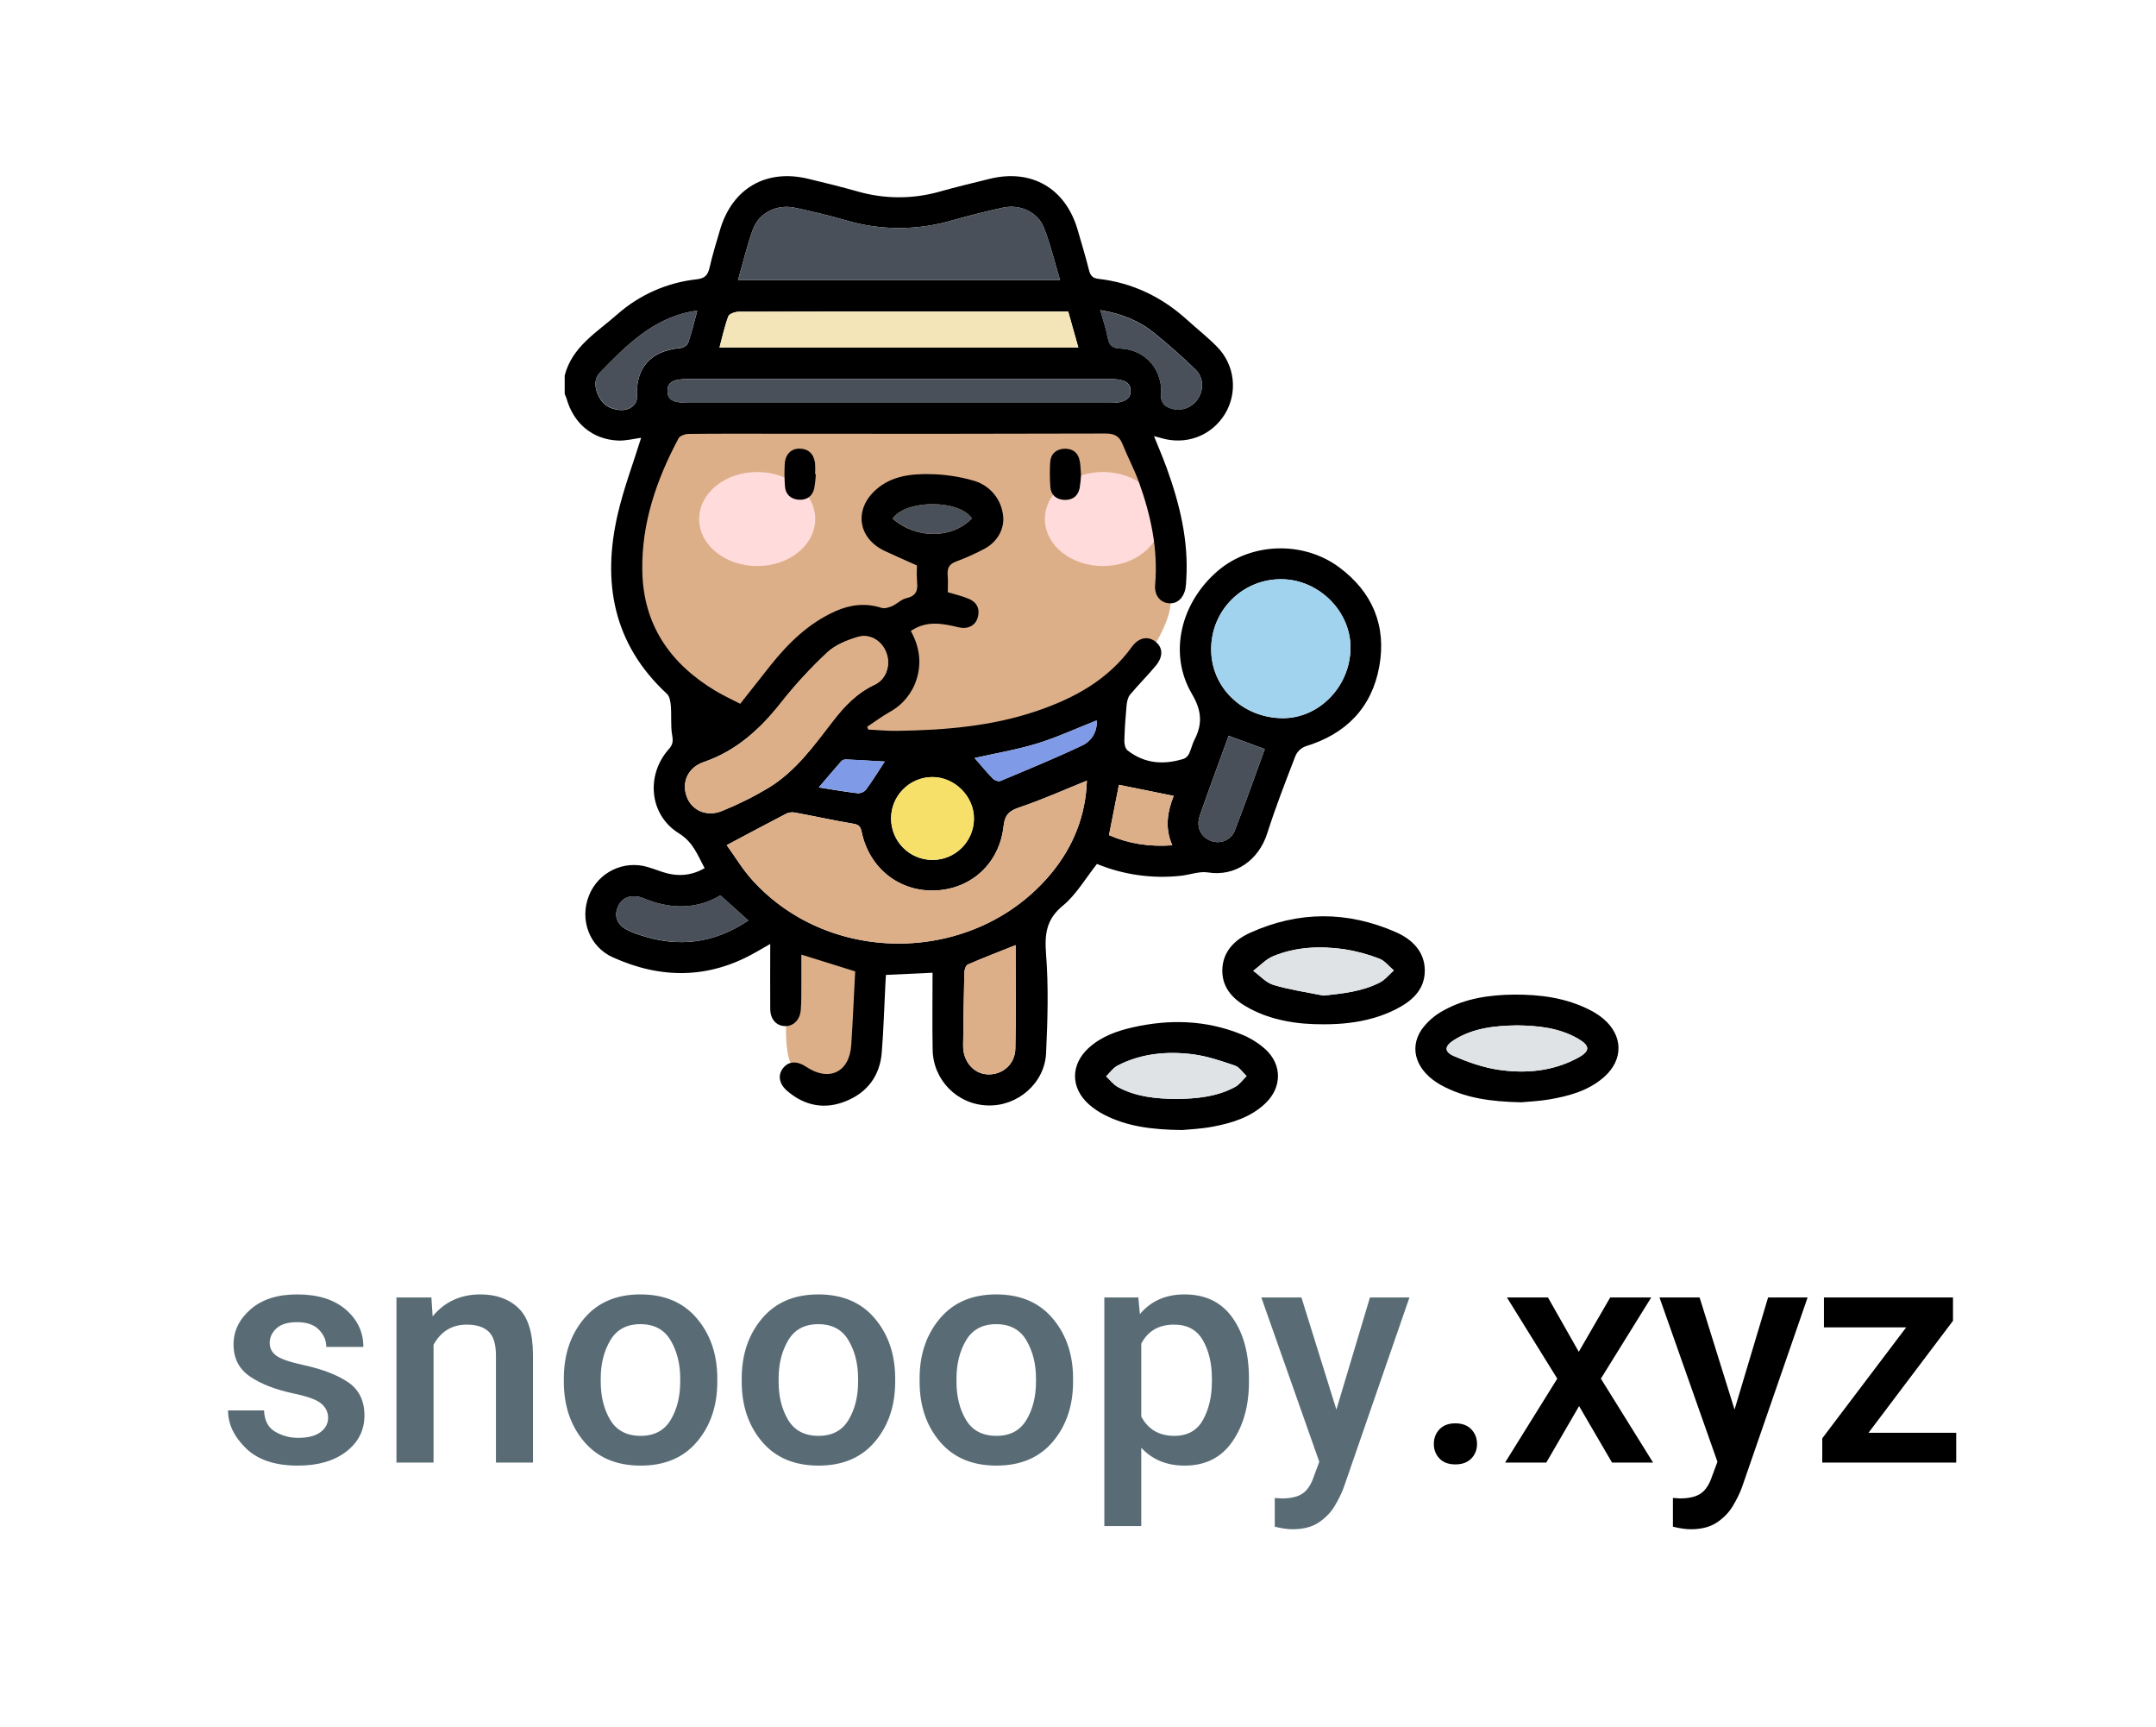
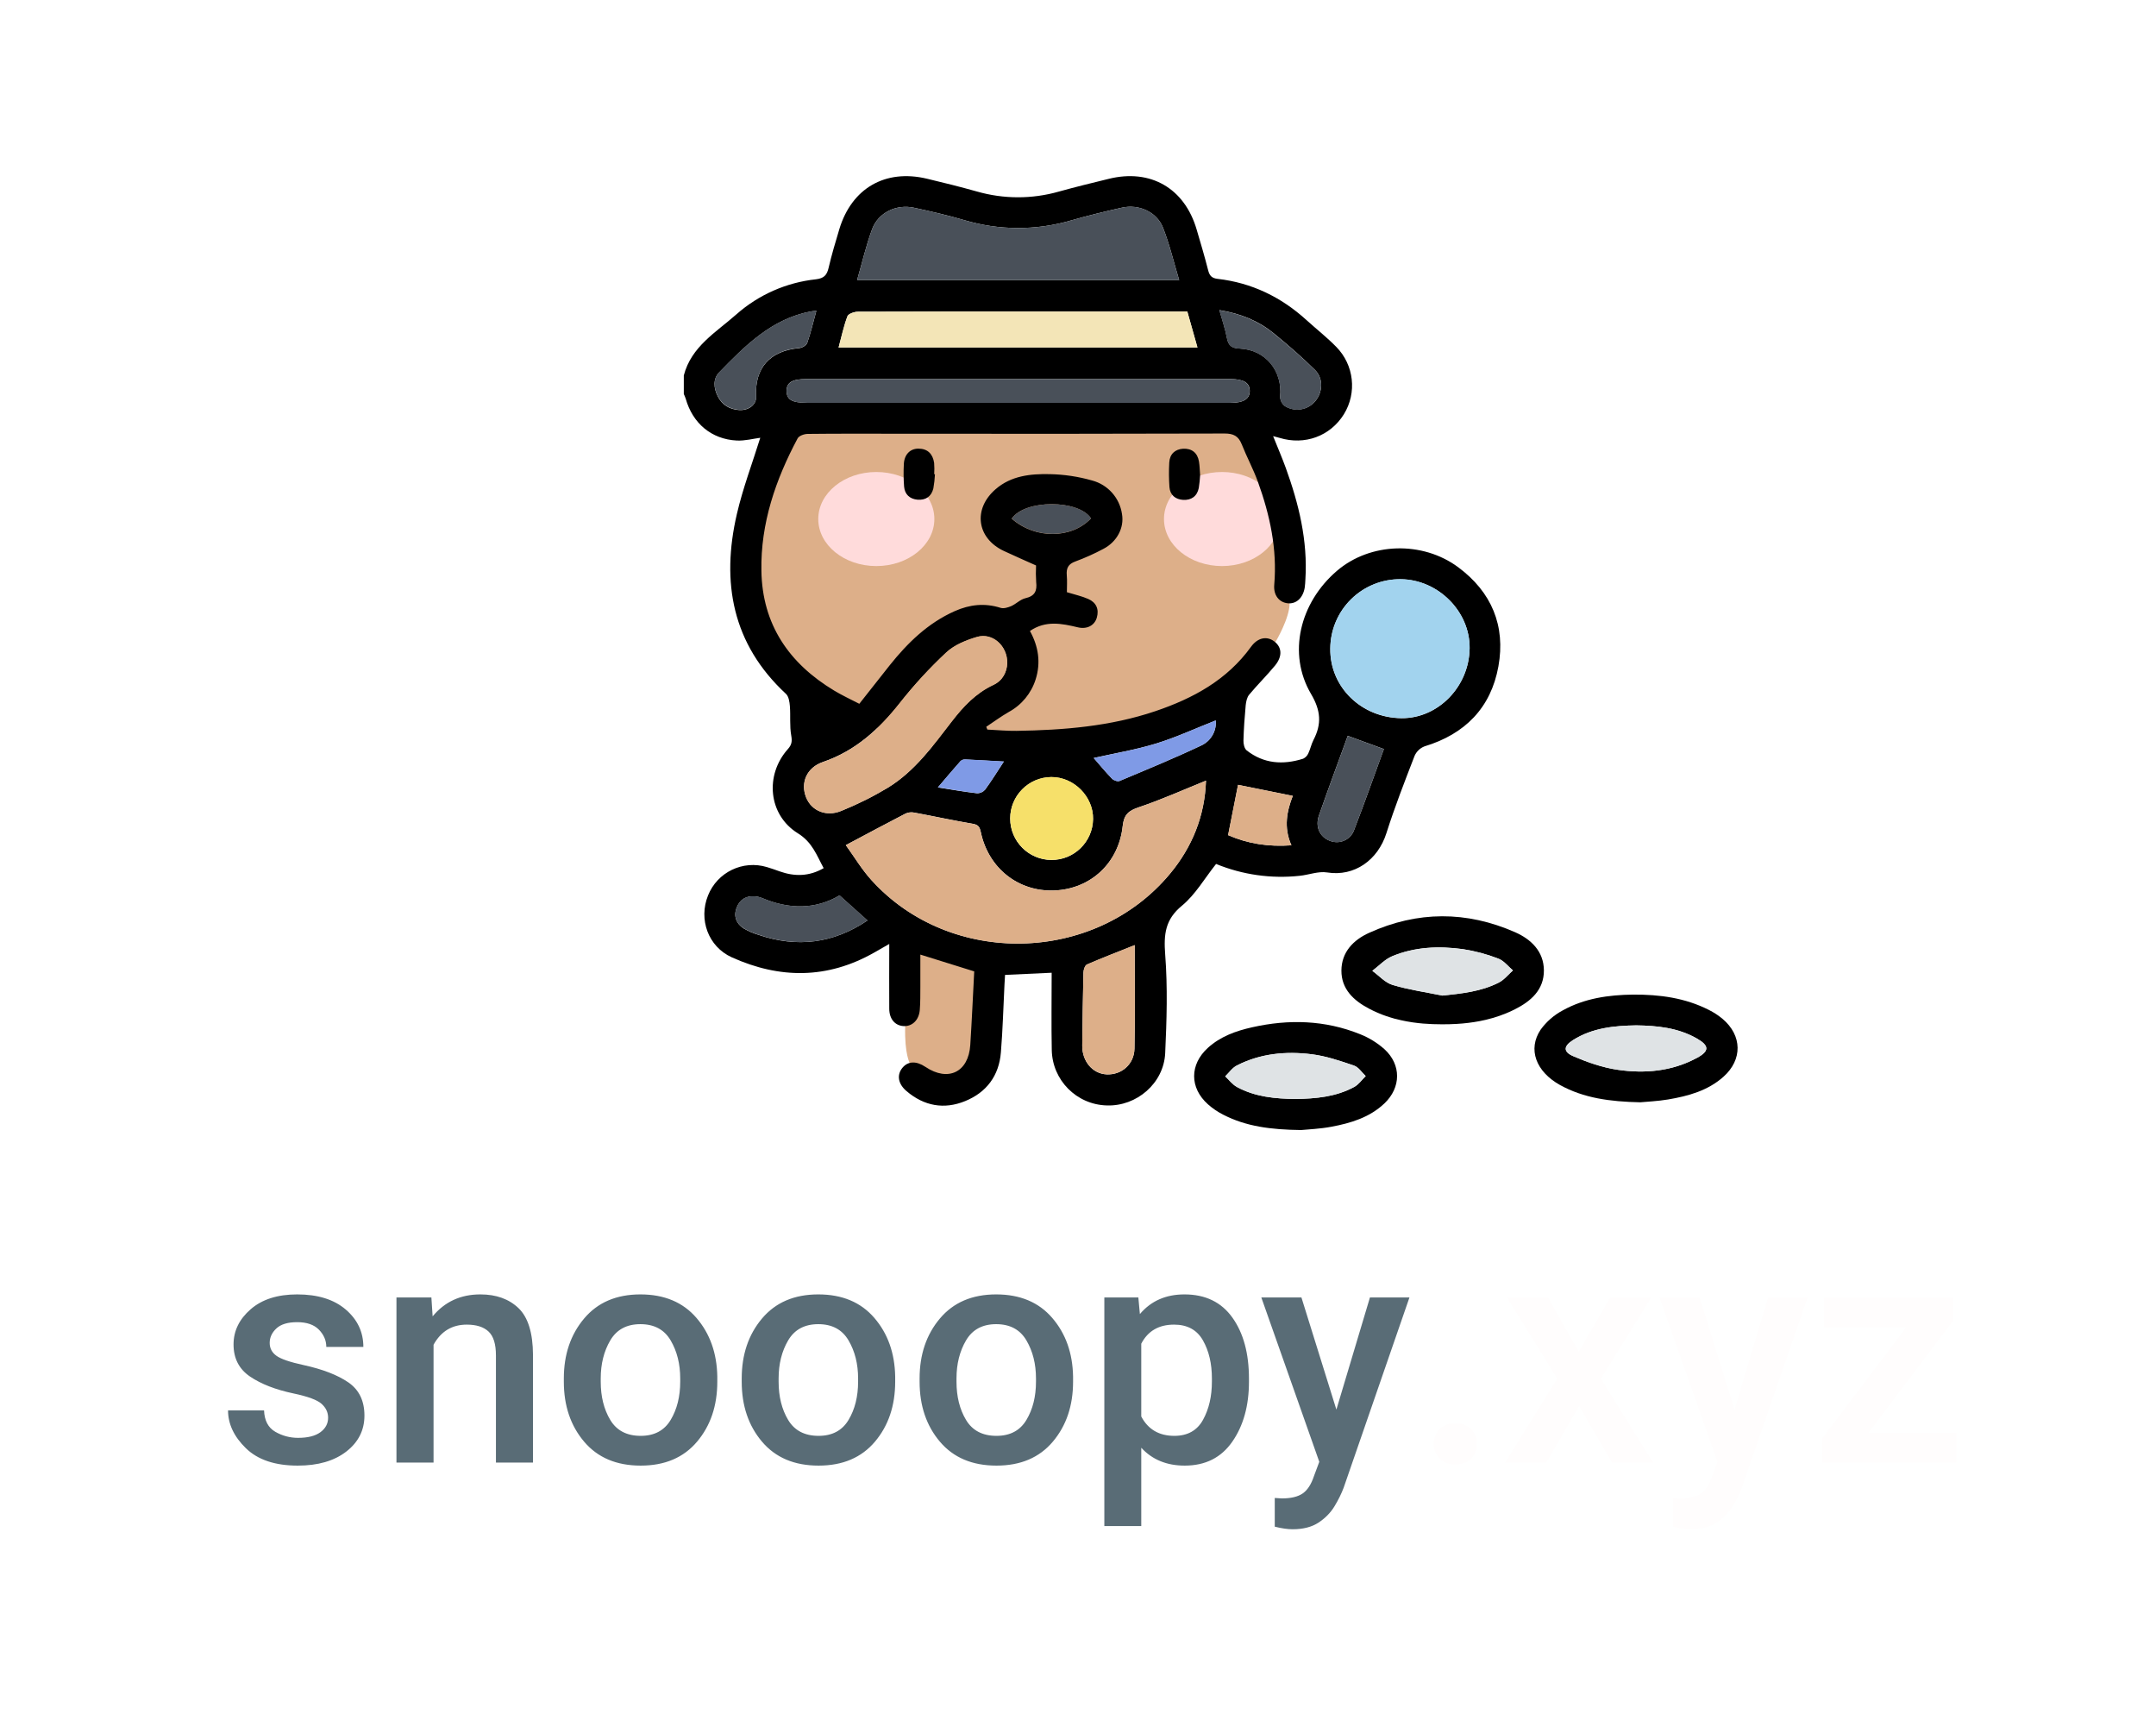
<svg xmlns="http://www.w3.org/2000/svg" viewBox="0 0 1249 1000">
  <defs>
-     <style>.cls-1{fill:#ddaf89;}.cls-2{fill:#ffdbdb;}.cls-3{fill:#dfe3e5;}.cls-4{fill:#a2d3ee;}.cls-5{fill:#495059;}.cls-6{fill:#7f9ae6;}.cls-7{fill:#f3e5b7;}.cls-8{fill:#f6e06a;}.cls-9{font-size:181px;fill:#596c76;font-family:Roboto-Medium, Roboto;font-weight:500;}.cls-10{fill:#000;}</style>
+     <style>.cls-1{fill:#ddaf89;}.cls-2{fill:#ffdbdb;}.cls-3{fill:#dfe3e5;}.cls-4{fill:#a2d3ee;}.cls-5{fill:#495059;}.cls-6{fill:#7f9ae6;}.cls-7{fill:#f3e5b7;}.cls-8{fill:#f6e06a;}.cls-9{font-size:181px;fill:#596c76;font-family:Roboto-Medium, Roboto;font-weight:500;}.cls-10{fill:#fffdfd;}</style>
  </defs>
  <g id="Layer_1" data-name="Layer 1">
-     <path class="cls-1" d="M390.87,240.53l-28.19,86.59,25.09,67.26,72.77,38.26,107.54-6,83.77-31.82,18.31-23.44s7.93-13.41,7.93-21.93S670,267.92,670,267.92l-14-27.39Z" />
-     <path class="cls-1" d="M505.25,558.3l-3.62,39.87L494.55,626,473,631.6l-14.85-15.68s-3.2-5.08-2.77-21.65L456.75,543Z" />
-     <ellipse class="cls-2" cx="438.66" cy="300.6" rx="33.63" ry="27.24" />
-     <ellipse class="cls-2" cx="638.94" cy="300.6" rx="33.63" ry="27.24" />
-     <path d="M928.9,590.08c11.4,9.64,11.65,23.6.53,33.52-9.1,8.12-20.44,11.18-32.06,13.16-6,1-12.23,1.27-16.14,1.64-17.67-.37-32.75-2.44-46.48-10-14-7.8-18.82-20.73-11.25-32.05a37.55,37.55,0,0,1,12.79-11.16c12.59-7,26.54-9,40.8-9.16,15.24-.1,30.1,1.86,43.9,8.88A41,41,0,0,1,928.9,590.08Zm-15,22.69c7.52-4,7.44-7.17,0-11.38-10.86-6.17-22.87-7.36-35-7.54-12.8.19-25.39,1.45-36.56,8.48-5.56,3.51-5.86,6.8.06,9.35,8.24,3.55,17,6.63,25.84,7.9C883.87,621.85,899.51,620.48,913.86,612.77Z" />
-     <path class="cls-3" d="M913.88,601.39c7.42,4.21,7.5,7.36,0,11.38-14.35,7.71-30,9.08-45.68,6.81-8.83-1.27-17.6-4.35-25.84-7.9-5.92-2.55-5.62-5.84-.06-9.35,11.17-7,23.76-8.29,36.56-8.48C891,594,903,595.22,913.88,601.39Z" />
-     <path d="M825.4,561.94c.09,11.3-7.5,17.91-16.8,22.6-1.65.84-3.3,1.6-5,2.29a77.55,77.55,0,0,1-7.45,2.63,4.58,4.58,0,0,1-.53.14c-2.45.71-4.91,1.3-7.4,1.78A103.59,103.59,0,0,1,774.92,593c-2.8.17-5.62.23-8.44.23-3.72,0-7.39-.13-11.05-.43l-2.84-.28a90.43,90.43,0,0,1-13.29-2.47L739,590c-1.64-.44-3.27-1-4.88-1.51s-3.45-1.26-5.15-2-3.38-1.52-5-2.4c-8.88-4.69-15.93-11.31-15.87-22s6.91-17.69,16-21.82c28.08-12.73,56.5-12.76,84.67-.35C818,544,825.31,551,825.4,561.94Zm-26.18,7.16c3.13-1.58,5.51-4.66,8.24-7.07-2.81-2.34-5.24-5.66-8.48-6.85a98,98,0,0,0-20.54-5.47c-13.89-1.91-27.82-1.34-40.94,4.12-4.25,1.78-7.67,5.58-11.48,8.44,3.88,2.81,7.39,6.87,11.74,8.17,9.38,2.81,19.19,4.2,28.82,6.17C778.05,575.42,789.09,574.24,799.22,569.1Z" />
-     <path class="cls-3" d="M807.46,562c-2.73,2.41-5.11,5.49-8.24,7.07-10.13,5.14-21.17,6.32-32.64,7.51-9.63-2-19.44-3.36-28.82-6.17-4.35-1.3-7.86-5.36-11.74-8.17,3.81-2.86,7.23-6.66,11.48-8.44,13.12-5.46,27-6,40.94-4.12A98,98,0,0,1,799,555.18C802.22,556.37,804.65,559.69,807.46,562Z" />
-     <path d="M775.78,328.53c19.33,14.35,27.5,33.92,23.27,57.4-4.33,24-19.38,39.25-42.82,46.33a10.33,10.33,0,0,0-5.76,5.54c-5.72,14.8-11.5,29.6-16.3,44.72-4.94,15.59-18.52,25.31-34.36,22.76-5-.82-10.55,1.4-15.86,1.94a99.47,99.47,0,0,1-48.46-6.86c-6.69,8.4-12,17.76-19.73,24.14-9.79,8-10.64,16.65-9.75,28.33,1.47,18.94.88,38.12,0,57.13-.84,17.48-16.58,30.86-33.82,30.26A32.75,32.75,0,0,1,540.3,608c-.29-14.67-.06-29.35-.06-44.63l-27,1.25c-.11,1.76-.24,3.68-.33,5.57-.67,13.1-1.05,26.23-2.08,39.3-1.07,13.47-8.3,23.18-20.7,28.21-12.2,5-23.79,2.87-33.93-5.75-5-4.22-5.78-9.42-2.41-13.53,3.22-3.9,8-4.08,13.31-.54,13.16,8.83,25.05,3.09,26.05-12.71.91-14.25,1.54-28.49,2.28-42.59l-31.21-9.73c0,6.34,0,12.38,0,18.42-.05,4.57.06,9.15-.33,13.71-.51,5.94-4.52,9.63-9.54,9.27-4.84-.34-8.08-4.1-8.14-9.93-.11-12.29,0-24.58,0-37.62l-8.9,5.08c-27,15.29-54.58,15.17-82.31,2.66-13.71-6.2-19.35-22-13.79-35.79a28,28,0,0,1,34.17-16.46c2.47.73,4.9,1.6,7.34,2.47,8.64,3.06,17.07,3,25.49-1.87-4.06-7.44-6.53-15-15-20.22-17.13-10.67-19.16-33.73-5.7-48.77,2.25-2.52,2.49-4.52,1.91-7.84-1-5.55-.33-11.36-.78-17-.19-2.45-.67-5.63-2.28-7.12C355.2,373,348.69,337.25,357.89,297.65c3.48-15,9-29.49,13.54-44.11-4,.51-8.81,1.82-13.57,1.6-14.68-.72-25.57-9.92-29.62-24.23a27.79,27.79,0,0,0-1.1-2.73V217.44c4.33-16.77,18.74-25,30.45-35.37a83,83,0,0,1,46.15-20.32c4.66-.56,6.32-2.47,7.3-6.69,1.74-7.53,4-15,6.2-22.36C424.41,109,443.86,97.76,468,103.5c9.65,2.3,19.28,4.69,28.84,7.38a86.34,86.34,0,0,0,47.6.07c9.54-2.67,19.21-5,28.82-7.36,24.2-6,44,5.38,51,29.42,2.3,7.81,4.63,15.61,6.63,23.49.8,3.14,2.07,4.6,5.47,5,19.78,2.26,36.82,10.53,51.5,23.87,5.73,5.21,11.87,10,17.28,15.55a31.8,31.8,0,0,1,4.39,39c-7.92,12.71-22.67,18.12-37.28,13.67-.92-.28-1.9-.49-3.72-1,2.62,6.52,5.14,12.37,7.32,18.35,7.57,20.86,12.79,42.17,11.38,64.64a47.27,47.27,0,0,1-.39,4.75c-1,6-4.93,9.58-9.84,9.06s-8.35-4.54-7.81-10.77c1.76-20.64-2.51-40.32-9.44-59.51-2.69-7.44-6.51-14.48-9.42-21.84-1.89-4.76-4.8-6.21-9.92-6.2q-95.1.27-190.21.12c-17.08,0-34.18-.09-51.27.11-2,0-5,1.06-5.84,2.56-12.78,23.95-21.49,49.2-21,76.68.49,31.16,16,53.68,42.19,69.44,4.56,2.73,9.39,5,14.53,7.63,6.08-7.71,11.8-15,17.61-22.31,10.4-13,22.09-24.42,37.62-31.34,8.74-3.88,17.43-4.84,26.63-1.92,1.78.56,4.26-.21,6.13-1,2.87-1.28,5.3-3.91,8.24-4.58,5.5-1.24,6.83-4.3,6.23-9.36a83,83,0,0,1-.07-9.61c-6.38-2.87-12.57-5.55-18.66-8.41-15.73-7.38-18-24.3-4.81-35.72,9.05-7.84,20.24-9,31.38-8.76a96.16,96.16,0,0,1,24.56,3.68,23.6,23.6,0,0,1,17.31,19.4c1.41,8.08-3,16.16-10.73,20.18A129.37,129.37,0,0,1,554,325.16c-4.17,1.49-5.34,3.89-5,8,.3,3.31.06,6.67.06,9.81,4.52,1.4,8.63,2.27,12.39,3.93,4.57,2,6.37,5.9,4.95,10.81-1.33,4.6-5.75,6.84-10.92,5.62-9.33-2.21-18.62-4.19-27.82,2.1,4.94,8.95,6.39,18.31,3.3,28.05a32.65,32.65,0,0,1-15.52,18.84c-4.51,2.59-8.74,5.7-13.09,8.6l.63,1.61c5.63.27,11.28.84,16.92.75,27.29-.42,54.34-2.59,80.45-11.41,21.85-7.41,41.44-18,55.38-37.27,3.87-5.34,9.09-6.34,13.35-3.22,4.57,3.36,5,8.66.57,14.07-4.78,5.81-10.19,11.11-15,16.89-1.27,1.52-1.77,4-2,6.09-.63,6.81-1.12,13.65-1.3,20.49-.06,1.92.54,4.63,1.87,5.68,9.9,7.75,21.06,8.5,32.71,4.81a6.16,6.16,0,0,0,3-3.11c1.19-2.49,1.73-5.32,3-7.76,4.77-9.22,4.3-16.93-1.42-26.63-13.72-23.27-6.64-52.77,15-71.31C724.76,314.12,755,313.13,775.78,328.53Zm6.59,46.94c.27-21.26-18.18-39.8-39.86-40a40.36,40.36,0,0,0-40.85,40.18c-.3,22.27,18,40.12,41.31,40.31C764.12,416.1,782.1,397.65,782.37,375.47Zm-66.84,105c6-15.45,11.46-31.09,17.17-46.66l-20.93-7.65c-5.68,15.62-11.35,30.81-16.68,46.12-2.32,6.62.54,12.52,6.36,14.67A10.67,10.67,0,0,0,715.53,480.52ZM693,232.27c4.3-5.19,4.76-13.07-.2-18-7.58-7.53-15.74-14.55-24-21.32-8.77-7.12-19-11.32-31.38-13.37,1.63,5.87,3.41,10.91,4.36,16.09.82,4.51,2.84,6,7.44,6.18,15,.69,24.9,13,23.4,27.86a7,7,0,0,0,2.72,5.43A13.57,13.57,0,0,0,693,232.27Zm-13.85,257.3c-4.7-10.47-2.52-20.17.78-28.63-11-2.22-21.43-4.34-31.7-6.4-1.79,9-3.73,18.88-5.76,29.13C653.87,488.67,665.87,490.51,679.12,489.57ZM644,233.3c7.48,0,11.08-2.34,11-7s-3.54-6.74-11.22-6.78H398.12c-8.21,0-11.5,2-11.44,7s3.27,6.75,11.7,6.75H644ZM626.83,431.78a14.51,14.51,0,0,0,8.46-14.53c-11.65,4.58-22.81,9.77-34.46,13.35-11.84,3.63-24.17,5.68-36.23,8.39,3.57,4.11,6.94,8.22,10.64,12,1,1,3.22,1.76,4.32,1.3C595.39,445.66,611.3,439.13,626.83,431.78Zm-210-230.54H624.7c-2.06-7.31-4-14-5.87-20.82H529.35c-33.8,0-67.59,0-101.37.12-2.09,0-5.48,1.16-6.05,2.64C419.78,188.86,418.53,194.87,416.81,201.24ZM608.72,506.12c13-15.61,20.25-33.67,20.92-54-13.11,5.29-25.78,11-38.86,15.38-6,2-8.66,4.24-9.38,10.87-2.32,21.53-18.58,36.43-39.48,37.33s-38.31-12.82-42.73-33.8c-.62-2.94-1.42-4.26-4.66-4.81-11.32-1.91-22.55-4.38-33.84-6.47a8.34,8.34,0,0,0-5.05.53C444.41,477,433.3,482.92,421,489.46c4.82,6.63,9.21,14.06,14.89,20.3C481.55,560.17,565.13,558.39,608.72,506.12ZM427.53,162.23H614.11c-3.18-10.53-5.57-20.78-9.41-30.46-3.65-9.12-14-13.68-23.76-11.5s-19.69,4.6-29.4,7.38a109.16,109.16,0,0,1-62.14-.22c-9.5-2.81-19.18-5-28.86-7.11-10.26-2.26-20.79,2.82-24.34,12.48C432.73,142.23,430.46,152.1,427.53,162.23ZM588.21,607.39c.43-19.79.13-39.58.13-60-9.79,3.92-18.82,7.37-27.64,11.22-1.18.51-2,3.06-2.05,4.7-.36,14.07-.49,28.14-.69,42.23-.11,9.14,6,16.37,14.19,16.72C580.67,622.61,588,616.47,588.21,607.39Zm-24-133c.22-13-11.11-24.42-24.23-24.33a24,24,0,1,0,24.23,24.33Zm-47.11-174c13.59,11.95,34.59,11.77,45.93-.15C555.89,289.28,524.84,289.16,517.13,300.33Zm-2.6,83.75c.17-10.1-8.56-17.84-17.44-15.25-6.32,1.85-13.12,4.57-17.82,8.93A261.57,261.57,0,0,0,452.36,407c-12.07,15.29-25.75,27.85-44.6,34.3-9.46,3.23-13.15,12.07-9.74,20.54,3.08,7.68,11.62,11.41,20.4,7.75a192.42,192.42,0,0,0,27.07-13.5c15.53-9.56,26.07-24.25,37-38.4,6.62-8.57,13.86-16.26,23.93-21C511.93,394.17,514.28,389.17,514.53,384.08Zm-12.84,73.24c3.69-5.05,7-10.38,10.87-16.31-7.56-.42-15-.88-22.43-1.22a3.84,3.84,0,0,0-2.65.94c-4.24,4.79-8.36,9.68-13.12,15.26,8.25,1.29,15.44,2.56,22.67,3.39A6,6,0,0,0,501.69,457.32Zm-68.11,75.74-16.19-14.53c-13.83,8.23-29.27,8.18-45,1.48a13.53,13.53,0,0,0-4-.93c-5.23-.46-8.86,1.9-10.67,6.71s-.15,9.09,4.11,11.84a39.75,39.75,0,0,0,8.69,3.75C392.78,549,413.72,546.46,433.58,533.06ZM403.93,180c-1.74.2-2.5.24-3.24.38-22.62,4.3-37.95,19.76-53.05,35.29-3.66,3.76-3.27,9.11-.76,14s6.72,7.29,11.9,7.77c5.9.55,10.46-3.08,10.22-7.6-.87-16.8,8-26.69,25-28.23,1.67-.15,4.15-1.6,4.64-3C400.68,192.74,402.07,186.75,403.93,180Z" />
-     <path d="M803.61,586.83a77.55,77.55,0,0,1-7.45,2.63A77.55,77.55,0,0,0,803.61,586.83Z" />
-     <path d="M795.63,589.6c-2.45.72-4.91,1.3-7.4,1.78C790.72,590.9,793.18,590.31,795.63,589.6Z" />
-     <path class="cls-4" d="M742.51,335.43c21.68.24,40.13,18.78,39.86,40-.27,22.18-18.25,40.63-39.4,40.45-23.33-.19-41.61-18-41.31-40.31A40.36,40.36,0,0,1,742.51,335.43Z" />
-     <path d="M733,607.62c9.89,9,9.7,22.25,0,31.44-8.55,8.11-19.41,11.38-30.6,13.48-6.79,1.29-13.78,1.53-17.64,1.93-17.7-.22-32-2.11-45.18-8.92a42.2,42.2,0,0,1-8.82-6c-10.67-9.57-10.62-23.06,0-32.7,7.28-6.59,16.21-9.79,25.61-11.89,21.22-4.78,42.22-4.2,62.56,4A47.72,47.72,0,0,1,733,607.62Zm-17.46,21.86c2.57-1.4,4.42-4.15,6.61-6.27-2.24-2.09-4.14-5.21-6.77-6.09-8-2.72-16.16-5.5-24.48-6.55-14.91-1.85-29.72-.49-43.4,6.53-2.62,1.35-4.48,4.14-6.69,6.26,2.25,2.09,4.19,4.75,6.81,6.18,10.56,5.74,22.19,6.8,34,6.93C693.37,636.29,705,635.23,715.56,629.48Z" />
-     <path class="cls-3" d="M722.17,623.21c-2.19,2.12-4,4.87-6.61,6.27-10.54,5.75-22.19,6.81-34,7-11.77-.13-23.4-1.19-34-6.93-2.62-1.43-4.56-4.09-6.81-6.18,2.21-2.12,4.07-4.91,6.69-6.26,13.68-7,28.49-8.38,43.4-6.53,8.32,1,16.47,3.83,24.48,6.55C718,618,719.93,621.12,722.17,623.21Z" />
-     <path class="cls-5" d="M732.7,433.86c-5.71,15.57-11.21,31.21-17.17,46.66A10.67,10.67,0,0,1,701.45,487c-5.82-2.15-8.68-8.05-6.36-14.67,5.33-15.31,11-30.5,16.68-46.12Z" />
-     <path class="cls-5" d="M692.77,214.31c5,4.89,4.5,12.77.2,18a13.57,13.57,0,0,1-17.69,2.91,7,7,0,0,1-2.72-5.43c1.5-14.88-8.42-27.17-23.4-27.86-4.6-.22-6.62-1.67-7.44-6.18-1-5.18-2.73-10.22-4.36-16.09,12.35,2,22.61,6.25,31.38,13.37C677,199.76,685.19,206.78,692.77,214.31Z" />
-     <path class="cls-1" d="M679.9,460.94c-3.3,8.46-5.48,18.16-.78,28.63-13.25.94-25.25-.9-36.68-5.9,2-10.25,4-20.09,5.76-29.13C658.47,456.6,668.94,458.72,679.9,460.94Z" />
-     <path class="cls-5" d="M654.91,226.3c.12,4.66-3.48,7-11,7H398.38c-8.43,0-11.65-1.88-11.7-6.75s3.23-7,11.44-7H643.69C651.37,219.56,654.78,221.61,654.91,226.3Z" />
-     <path class="cls-6" d="M635.29,417.25a14.51,14.51,0,0,1-8.46,14.53c-15.53,7.35-31.44,13.88-47.27,20.54-1.1.46-3.37-.33-4.32-1.3-3.7-3.81-7.07-7.92-10.64-12,12.06-2.71,24.39-4.76,36.23-8.39C612.48,427,623.64,421.83,635.29,417.25Z" />
-     <path d="M625.58,267.31c.42,2.54.45,5.12.67,7.87a72.92,72.92,0,0,1-.79,7.5c-1,4.81-4.38,7.09-9.05,6.83-4.39-.27-7.58-2.75-7.93-7.4a112.6,112.6,0,0,1-.11-14.23c.26-4.89,3.33-7.69,8-8C621.41,259.63,624.74,262.22,625.58,267.31Z" />
-     <path class="cls-7" d="M624.7,201.24H416.81c1.72-6.37,3-12.38,5.12-18.06.57-1.48,4-2.64,6.05-2.64,33.78-.17,67.57-.12,101.37-.12h89.48C620.74,187.21,622.64,193.93,624.7,201.24Z" />
-     <path class="cls-1" d="M629.64,452.14c-.67,20.31-7.9,38.37-20.92,54-43.59,52.27-127.17,54-172.85,3.64-5.68-6.24-10.07-13.67-14.89-20.3,12.32-6.54,23.43-12.51,34.66-18.29a8.34,8.34,0,0,1,5.05-.53c11.29,2.09,22.52,4.56,33.84,6.47,3.24.55,4,1.87,4.66,4.81,4.42,21,21.88,34.68,42.73,33.8s37.16-15.8,39.48-37.33c.72-6.63,3.37-8.85,9.38-10.87C603.86,463.13,616.53,457.43,629.64,452.14Z" />
-     <path class="cls-5" d="M614.11,162.23H427.53c2.93-10.13,5.2-20,8.67-29.43,3.55-9.66,14.08-14.74,24.34-12.48,9.68,2.12,19.36,4.3,28.86,7.11a109.16,109.16,0,0,0,62.14.22c9.71-2.78,19.55-5.15,29.4-7.38s20.11,2.38,23.76,11.5C608.54,141.45,610.93,151.7,614.11,162.23Z" />
-     <path class="cls-1" d="M588.34,547.35c0,20.46.3,40.25-.13,60-.2,9.08-7.54,15.22-16.06,14.83-8.18-.35-14.3-7.58-14.19-16.72.2-14.09.33-28.16.69-42.23,0-1.64.87-4.19,2.05-4.7C569.52,554.72,578.55,551.27,588.34,547.35Z" />
-     <path class="cls-8" d="M540,450c13.12-.09,24.45,11.29,24.23,24.33A24,24,0,1,1,540,450Z" />
-     <path class="cls-5" d="M563.06,300.18c-11.34,11.92-32.34,12.1-45.93.15C524.84,289.16,555.89,289.28,563.06,300.18Z" />
-     <path class="cls-1" d="M497.09,368.83c8.88-2.59,17.61,5.15,17.44,15.25-.25,5.09-2.6,10.09-8.12,12.66-10.07,4.71-17.31,12.4-23.93,21-10.92,14.15-21.46,28.84-37,38.4a192.42,192.42,0,0,1-27.07,13.5c-8.78,3.66-17.32-.07-20.4-7.75-3.41-8.47.28-17.31,9.74-20.54,18.85-6.45,32.53-19,44.6-34.3a261.57,261.57,0,0,1,26.91-29.26C484,373.4,490.77,370.68,497.09,368.83Z" />
-     <path class="cls-6" d="M512.56,441c-3.9,5.93-7.18,11.26-10.87,16.31a6,6,0,0,1-4.66,2.06c-7.23-.83-14.42-2.1-22.67-3.39,4.76-5.58,8.88-10.47,13.12-15.26a3.84,3.84,0,0,1,2.65-.94C497.57,440.13,505,440.59,512.56,441Z" />
-     <path d="M472.2,274.66l.44,0a67.16,67.16,0,0,1-.93,8.21c-1.13,4.71-4.51,6.93-9.23,6.52-4.46-.41-7.36-3.08-7.73-7.61a99.68,99.68,0,0,1-.14-13.05c.25-5.42,3.6-8.92,8.42-8.9,5.41,0,8.37,3.12,9.13,8.29A47.1,47.1,0,0,1,472.2,274.66Z" />
-     <path class="cls-5" d="M417.39,518.53l16.19,14.53c-19.86,13.4-40.8,15.91-63.06,8.32a39.75,39.75,0,0,1-8.69-3.75c-4.26-2.75-6-6.9-4.11-11.84s5.44-7.17,10.67-6.71a13.53,13.53,0,0,1,4,.93C388.12,526.71,403.56,526.76,417.39,518.53Z" />
-     <path class="cls-5" d="M400.69,180.33c.74-.14,1.5-.18,3.24-.38-1.86,6.8-3.25,12.79-5.27,18.55-.49,1.42-3,2.87-4.64,3-17,1.54-25.89,11.43-25,28.23.24,4.52-4.32,8.15-10.22,7.6-5.18-.48-9.37-2.88-11.9-7.77s-2.9-10.2.76-14C362.74,200.09,378.07,184.63,400.69,180.33Z" />
+     <path class="cls-1" d="M459.87,240.53l-28.19,86.59,25.09,67.26,72.77,38.26,107.54-6,83.77-31.82,18.31-23.44s7.93-13.41,7.93-21.93S739,267.92,739,267.92l-14-27.39Z" />
+     <path class="cls-1" d="M574.25,558.3l-3.62,39.87L563.55,626,542,631.6l-14.85-15.68s-3.2-5.08-2.77-21.65L525.75,543Z" />
+     <ellipse class="cls-2" cx="507.66" cy="300.6" rx="33.63" ry="27.24" />
+     <ellipse class="cls-2" cx="707.94" cy="300.6" rx="33.63" ry="27.24" />
+     <path d="M997.9,590.08c11.4,9.64,11.65,23.6.53,33.52-9.1,8.12-20.44,11.18-32.06,13.16-6,1-12.23,1.27-16.14,1.64-17.67-.37-32.75-2.44-46.48-10-14-7.8-18.82-20.73-11.25-32.05a37.55,37.55,0,0,1,12.79-11.16c12.59-7,26.54-9,40.8-9.16,15.24-.1,30.1,1.86,43.9,8.88A41,41,0,0,1,997.9,590.08Zm-15,22.69c7.52-4,7.44-7.17,0-11.38-10.86-6.17-22.87-7.36-35-7.54-12.8.19-25.39,1.45-36.56,8.48-5.56,3.51-5.86,6.8.06,9.35,8.24,3.55,17,6.63,25.84,7.9C952.87,621.85,968.51,620.48,982.86,612.77Z" />
+     <path class="cls-3" d="M982.88,601.39c7.42,4.21,7.5,7.36,0,11.38-14.35,7.71-30,9.08-45.68,6.81-8.83-1.27-17.6-4.35-25.84-7.9-5.92-2.55-5.62-5.84-.06-9.35,11.17-7,23.76-8.29,36.56-8.48C960,594,972,595.22,982.88,601.39Z" />
+     <path d="M894.4,561.94c.09,11.3-7.5,17.91-16.8,22.6-1.65.84-3.3,1.6-5,2.29a77.55,77.55,0,0,1-7.45,2.63,4.58,4.58,0,0,1-.53.14c-2.45.71-4.91,1.3-7.4,1.78A103.59,103.59,0,0,1,843.92,593c-2.8.17-5.62.23-8.44.23-3.72,0-7.39-.13-11.05-.43l-2.84-.28a90.43,90.43,0,0,1-13.29-2.47L808,590c-1.64-.44-3.27-1-4.88-1.51s-3.45-1.26-5.15-2-3.38-1.52-5-2.4c-8.88-4.69-15.93-11.31-15.87-22s6.91-17.69,16-21.82c28.08-12.73,56.5-12.76,84.67-.35C887,544,894.31,551,894.4,561.94Zm-26.18,7.16c3.13-1.58,5.51-4.66,8.24-7.07-2.81-2.34-5.24-5.66-8.48-6.85a98,98,0,0,0-20.54-5.47c-13.89-1.91-27.82-1.34-40.94,4.12-4.25,1.78-7.67,5.58-11.48,8.44,3.88,2.81,7.39,6.87,11.74,8.17,9.38,2.81,19.19,4.2,28.82,6.17C847.05,575.42,858.09,574.24,868.22,569.1Z" />
+     <path class="cls-3" d="M876.46,562c-2.73,2.41-5.11,5.49-8.24,7.07-10.13,5.14-21.17,6.32-32.64,7.51-9.63-2-19.44-3.36-28.82-6.17-4.35-1.3-7.86-5.36-11.74-8.17,3.81-2.86,7.23-6.66,11.48-8.44,13.12-5.46,27-6,40.94-4.12A98,98,0,0,1,868,555.18C871.22,556.37,873.65,559.69,876.46,562Z" />
+     <path d="M844.78,328.53c19.33,14.35,27.5,33.92,23.27,57.4-4.33,24-19.38,39.25-42.82,46.33a10.33,10.33,0,0,0-5.76,5.54c-5.72,14.8-11.5,29.6-16.3,44.72-4.94,15.59-18.52,25.31-34.36,22.76-5-.82-10.55,1.4-15.86,1.94a99.47,99.47,0,0,1-48.46-6.86c-6.69,8.4-12,17.76-19.73,24.14-9.79,8-10.64,16.65-9.75,28.33,1.47,18.94.88,38.12,0,57.13-.84,17.48-16.58,30.86-33.82,30.26A32.75,32.75,0,0,1,609.3,608c-.29-14.67-.06-29.35-.06-44.63l-27,1.25c-.11,1.76-.24,3.68-.33,5.57-.67,13.1-1,26.23-2.08,39.3-1.07,13.47-8.3,23.18-20.7,28.21-12.2,5-23.79,2.87-33.93-5.75-5-4.22-5.78-9.42-2.41-13.53,3.22-3.9,8-4.08,13.31-.54,13.16,8.83,25,3.09,26-12.71.91-14.25,1.54-28.49,2.28-42.59l-31.21-9.73c0,6.34,0,12.38,0,18.42-.05,4.57.06,9.15-.33,13.71-.51,5.94-4.52,9.63-9.54,9.27-4.84-.34-8.08-4.1-8.14-9.93-.11-12.29,0-24.58,0-37.62l-8.9,5.08c-27,15.29-54.58,15.17-82.31,2.66-13.71-6.2-19.35-22-13.79-35.79a28,28,0,0,1,34.17-16.46c2.47.73,4.9,1.6,7.34,2.47,8.64,3.06,17.07,3,25.49-1.87-4.06-7.44-6.53-15-15-20.22-17.13-10.67-19.16-33.73-5.7-48.77,2.25-2.52,2.49-4.52,1.91-7.84-1-5.55-.33-11.36-.78-17-.19-2.45-.67-5.63-2.28-7.12C424.2,373,417.69,337.25,426.89,297.65c3.48-15,9-29.49,13.54-44.11-4,.51-8.81,1.82-13.57,1.6-14.68-.72-25.57-9.92-29.62-24.23a27.79,27.79,0,0,0-1.1-2.73V217.44c4.33-16.77,18.74-25,30.45-35.37a83,83,0,0,1,46.15-20.32c4.66-.56,6.32-2.47,7.3-6.69,1.74-7.53,4-15,6.2-22.36C493.41,109,512.86,97.76,537,103.5c9.65,2.3,19.28,4.69,28.84,7.38a86.34,86.34,0,0,0,47.6.07c9.54-2.67,19.21-5,28.82-7.36,24.2-6,44,5.38,51,29.42,2.3,7.81,4.63,15.61,6.63,23.49.8,3.14,2.07,4.6,5.47,5,19.78,2.26,36.82,10.53,51.5,23.87,5.73,5.21,11.87,10,17.28,15.55a31.8,31.8,0,0,1,4.39,39c-7.92,12.71-22.67,18.12-37.28,13.67-.92-.28-1.9-.49-3.72-1,2.62,6.52,5.14,12.37,7.32,18.35,7.57,20.86,12.79,42.17,11.38,64.64a47.27,47.27,0,0,1-.39,4.75c-1,6-4.93,9.58-9.84,9.06s-8.35-4.54-7.81-10.77c1.76-20.64-2.51-40.32-9.44-59.51-2.69-7.44-6.51-14.48-9.42-21.84-1.89-4.76-4.8-6.21-9.92-6.2q-95.1.27-190.21.12c-17.08,0-34.18-.09-51.27.11-2,0-5,1.06-5.84,2.56-12.78,23.95-21.49,49.2-21,76.68.49,31.16,16,53.68,42.19,69.44,4.56,2.73,9.39,5,14.53,7.63,6.08-7.71,11.8-15,17.61-22.31,10.4-13,22.09-24.42,37.62-31.34,8.74-3.88,17.43-4.84,26.63-1.92,1.78.56,4.26-.21,6.13-1,2.87-1.28,5.3-3.91,8.24-4.58,5.5-1.24,6.83-4.3,6.23-9.36a83,83,0,0,1-.07-9.61c-6.38-2.87-12.57-5.55-18.66-8.41-15.73-7.38-18-24.3-4.81-35.72,9-7.84,20.24-9,31.38-8.76a96.16,96.16,0,0,1,24.56,3.68,23.6,23.6,0,0,1,17.31,19.4c1.41,8.08-3,16.16-10.73,20.18A129.37,129.37,0,0,1,623,325.16c-4.17,1.49-5.34,3.89-5,8,.3,3.31.06,6.67.06,9.81,4.52,1.4,8.63,2.27,12.39,3.93,4.57,2,6.37,5.9,4.95,10.81-1.33,4.6-5.75,6.84-10.92,5.62-9.33-2.21-18.62-4.19-27.82,2.1,4.94,8.95,6.39,18.31,3.3,28.05a32.65,32.65,0,0,1-15.52,18.84c-4.51,2.59-8.74,5.7-13.09,8.6l.63,1.61c5.63.27,11.28.84,16.92.75,27.29-.42,54.34-2.59,80.45-11.41,21.85-7.41,41.44-18,55.38-37.27,3.87-5.34,9.09-6.34,13.35-3.22,4.57,3.36,5,8.66.57,14.07-4.78,5.81-10.19,11.11-15,16.89-1.27,1.52-1.77,4-2,6.09-.63,6.81-1.12,13.65-1.3,20.49-.06,1.92.54,4.63,1.87,5.68,9.9,7.75,21.06,8.5,32.71,4.81a6.16,6.16,0,0,0,3-3.11c1.19-2.49,1.73-5.32,3-7.76,4.77-9.22,4.3-16.93-1.42-26.63-13.72-23.27-6.64-52.77,15-71.31C793.76,314.12,824,313.13,844.78,328.53Zm6.59,46.94c.27-21.26-18.18-39.8-39.86-40a40.36,40.36,0,0,0-40.85,40.18c-.3,22.27,18,40.12,41.31,40.31C833.12,416.1,851.1,397.65,851.37,375.47Zm-66.84,105c6-15.45,11.46-31.09,17.17-46.66l-20.93-7.65c-5.68,15.62-11.35,30.81-16.68,46.12-2.32,6.62.54,12.52,6.36,14.67A10.67,10.67,0,0,0,784.53,480.52ZM762,232.27c4.3-5.19,4.76-13.07-.2-18-7.58-7.53-15.74-14.55-24-21.32-8.77-7.12-19-11.32-31.38-13.37,1.63,5.87,3.41,10.91,4.36,16.09.82,4.51,2.84,6,7.44,6.18,15,.69,24.9,13,23.4,27.86a7,7,0,0,0,2.72,5.43A13.57,13.57,0,0,0,762,232.27Zm-13.85,257.3c-4.7-10.47-2.52-20.17.78-28.63-11-2.22-21.43-4.34-31.7-6.4-1.79,9-3.73,18.88-5.76,29.13C722.87,488.67,734.87,490.51,748.12,489.57ZM713,233.3c7.48,0,11.08-2.34,11-7s-3.54-6.74-11.22-6.78H467.12c-8.21,0-11.5,2-11.44,7s3.27,6.75,11.7,6.75H713ZM695.83,431.78a14.51,14.51,0,0,0,8.46-14.53c-11.65,4.58-22.81,9.77-34.46,13.35-11.84,3.63-24.17,5.68-36.23,8.39,3.57,4.11,6.94,8.22,10.64,12,1,1,3.22,1.76,4.32,1.3C664.39,445.66,680.3,439.13,695.83,431.78Zm-210-230.54H693.7c-2.06-7.31-4-14-5.87-20.82H598.35c-33.8,0-67.59,0-101.37.12-2.09,0-5.48,1.16-6.05,2.64C488.78,188.86,487.53,194.87,485.81,201.24ZM677.72,506.12c13-15.61,20.25-33.67,20.92-54-13.11,5.29-25.78,11-38.86,15.38-6,2-8.66,4.24-9.38,10.87-2.32,21.53-18.58,36.43-39.48,37.33s-38.31-12.82-42.73-33.8c-.62-2.94-1.42-4.26-4.66-4.81-11.32-1.91-22.55-4.38-33.84-6.47a8.34,8.34,0,0,0-5.05.53C513.41,477,502.3,482.92,490,489.46c4.82,6.63,9.21,14.06,14.89,20.3C550.55,560.17,634.13,558.39,677.72,506.12ZM496.53,162.23H683.11c-3.18-10.53-5.57-20.78-9.41-30.46-3.65-9.12-14-13.68-23.76-11.5s-19.69,4.6-29.4,7.38a109.16,109.16,0,0,1-62.14-.22c-9.5-2.81-19.18-5-28.86-7.11-10.26-2.26-20.79,2.82-24.34,12.48C501.73,142.23,499.46,152.1,496.53,162.23ZM657.21,607.39c.43-19.79.13-39.58.13-60-9.79,3.92-18.82,7.37-27.64,11.22-1.18.51-2,3.06-2.05,4.7-.36,14.07-.49,28.14-.69,42.23-.11,9.14,6,16.37,14.19,16.72C649.67,622.61,657,616.47,657.21,607.39Zm-24-133c.22-13-11.11-24.42-24.23-24.33a24,24,0,1,0,24.23,24.33Zm-47.11-174c13.59,11.95,34.59,11.77,45.93-.15C624.89,289.28,593.84,289.16,586.13,300.33Zm-2.6,83.75c.17-10.1-8.56-17.84-17.44-15.25-6.32,1.85-13.12,4.57-17.82,8.93A261.57,261.57,0,0,0,521.36,407c-12.07,15.29-25.75,27.85-44.6,34.3-9.46,3.23-13.15,12.07-9.74,20.54,3.08,7.68,11.62,11.41,20.4,7.75a192.42,192.42,0,0,0,27.07-13.5c15.53-9.56,26.07-24.25,37-38.4,6.62-8.57,13.86-16.26,23.93-21C580.93,394.17,583.28,389.17,583.53,384.08Zm-12.84,73.24c3.69-5.05,7-10.38,10.87-16.31-7.56-.42-15-.88-22.43-1.22a3.84,3.84,0,0,0-2.65.94c-4.24,4.79-8.36,9.68-13.12,15.26,8.25,1.29,15.44,2.56,22.67,3.39A6,6,0,0,0,570.69,457.32Zm-68.11,75.74-16.19-14.53c-13.83,8.23-29.27,8.18-45,1.48a13.53,13.53,0,0,0-4-.93c-5.23-.46-8.86,1.9-10.67,6.71s-.15,9.09,4.11,11.84a39.75,39.75,0,0,0,8.69,3.75C461.78,549,482.72,546.46,502.58,533.06ZM472.93,180c-1.74.2-2.5.24-3.24.38-22.62,4.3-37.95,19.76-53.05,35.29-3.66,3.76-3.27,9.11-.76,14s6.72,7.29,11.9,7.77c5.9.55,10.46-3.08,10.22-7.6-.87-16.8,8-26.69,25-28.23,1.67-.15,4.15-1.6,4.64-3C469.68,192.74,471.07,186.75,472.93,180Z" />
+     <path d="M872.61,586.83a77.55,77.55,0,0,1-7.45,2.63A77.55,77.55,0,0,0,872.61,586.83Z" />
+     <path d="M864.63,589.6c-2.45.72-4.91,1.3-7.4,1.78C859.72,590.9,862.18,590.31,864.63,589.6Z" />
+     <path class="cls-4" d="M811.51,335.43c21.68.24,40.13,18.78,39.86,40-.27,22.18-18.25,40.63-39.4,40.45-23.33-.19-41.61-18-41.31-40.31A40.36,40.36,0,0,1,811.51,335.43Z" />
+     <path d="M802,607.62c9.89,9,9.7,22.25,0,31.44-8.55,8.11-19.41,11.38-30.6,13.48-6.79,1.29-13.78,1.53-17.64,1.93-17.7-.22-32-2.11-45.18-8.92a42.2,42.2,0,0,1-8.82-6c-10.67-9.57-10.62-23.06,0-32.7,7.28-6.59,16.21-9.79,25.61-11.89,21.22-4.78,42.22-4.2,62.56,4A47.72,47.72,0,0,1,802,607.62Zm-17.46,21.86c2.57-1.4,4.42-4.15,6.61-6.27-2.24-2.09-4.14-5.21-6.77-6.09-8-2.72-16.16-5.5-24.48-6.55-14.91-1.85-29.72-.49-43.4,6.53-2.62,1.35-4.48,4.14-6.69,6.26,2.25,2.09,4.19,4.75,6.81,6.18,10.56,5.74,22.19,6.8,34,6.93C762.37,636.29,774,635.23,784.56,629.48Z" />
+     <path class="cls-3" d="M791.17,623.21c-2.19,2.12-4,4.87-6.61,6.27-10.54,5.75-22.19,6.81-34,7-11.77-.13-23.4-1.19-34-6.93-2.62-1.43-4.56-4.09-6.81-6.18,2.21-2.12,4.07-4.91,6.69-6.26,13.68-7,28.49-8.38,43.4-6.53,8.32,1,16.47,3.83,24.48,6.55C787,618,788.93,621.12,791.17,623.21Z" />
+     <path class="cls-5" d="M801.7,433.86c-5.71,15.57-11.21,31.21-17.17,46.66A10.67,10.67,0,0,1,770.45,487c-5.82-2.15-8.68-8.05-6.36-14.67,5.33-15.31,11-30.5,16.68-46.12Z" />
+     <path class="cls-5" d="M761.77,214.31c5,4.89,4.5,12.77.2,18a13.57,13.57,0,0,1-17.69,2.91,7,7,0,0,1-2.72-5.43c1.5-14.88-8.42-27.17-23.4-27.86-4.6-.22-6.62-1.67-7.44-6.18-1-5.18-2.73-10.22-4.36-16.09,12.35,2,22.61,6.25,31.38,13.37C746,199.76,754.19,206.78,761.77,214.31Z" />
+     <path class="cls-1" d="M748.9,460.94c-3.3,8.46-5.48,18.16-.78,28.63-13.25.94-25.25-.9-36.68-5.9,2-10.25,4-20.09,5.76-29.13C727.47,456.6,737.94,458.72,748.9,460.94Z" />
+     <path class="cls-5" d="M723.91,226.3c.12,4.66-3.48,7-11,7H467.38c-8.43,0-11.65-1.88-11.7-6.75s3.23-7,11.44-7H712.69C720.37,219.56,723.78,221.61,723.91,226.3Z" />
+     <path class="cls-6" d="M704.29,417.25a14.51,14.51,0,0,1-8.46,14.53c-15.53,7.35-31.44,13.88-47.27,20.54-1.1.46-3.37-.33-4.32-1.3-3.7-3.81-7.07-7.92-10.64-12,12.06-2.71,24.39-4.76,36.23-8.39C681.48,427,692.64,421.83,704.29,417.25Z" />
+     <path d="M694.58,267.31c.42,2.54.45,5.12.67,7.87a72.92,72.92,0,0,1-.79,7.5c-1,4.81-4.38,7.09-9.05,6.83-4.39-.27-7.58-2.75-7.93-7.4a112.6,112.6,0,0,1-.11-14.23c.26-4.89,3.33-7.69,8-8C690.41,259.63,693.74,262.22,694.58,267.31Z" />
+     <path class="cls-7" d="M693.7,201.24H485.81c1.72-6.37,3-12.38,5.12-18.06.57-1.48,4-2.64,6.05-2.64,33.78-.17,67.57-.12,101.37-.12h89.48C689.74,187.21,691.64,193.93,693.7,201.24Z" />
+     <path class="cls-1" d="M698.64,452.14c-.67,20.31-7.9,38.37-20.92,54-43.59,52.27-127.17,54-172.85,3.64-5.68-6.24-10.07-13.67-14.89-20.3,12.32-6.54,23.43-12.51,34.66-18.29a8.34,8.34,0,0,1,5.05-.53c11.29,2.09,22.52,4.56,33.84,6.47,3.24.55,4,1.87,4.66,4.81,4.42,21,21.88,34.68,42.73,33.8s37.16-15.8,39.48-37.33c.72-6.63,3.37-8.85,9.38-10.87C672.86,463.13,685.53,457.43,698.64,452.14Z" />
+     <path class="cls-5" d="M683.11,162.23H496.53c2.93-10.13,5.2-20,8.67-29.43,3.55-9.66,14.08-14.74,24.34-12.48,9.68,2.12,19.36,4.3,28.86,7.11a109.16,109.16,0,0,0,62.14.22c9.71-2.78,19.55-5.15,29.4-7.38s20.11,2.38,23.76,11.5C677.54,141.45,679.93,151.7,683.11,162.23Z" />
+     <path class="cls-1" d="M657.34,547.35c0,20.46.3,40.25-.13,60-.2,9.08-7.54,15.22-16.06,14.83-8.18-.35-14.3-7.58-14.19-16.72.2-14.09.33-28.16.69-42.23,0-1.64.87-4.19,2.05-4.7C638.52,554.72,647.55,551.27,657.34,547.35Z" />
+     <path class="cls-8" d="M609,450c13.12-.09,24.45,11.29,24.23,24.33A24,24,0,1,1,609,450Z" />
+     <path class="cls-5" d="M632.06,300.18c-11.34,11.92-32.34,12.1-45.93.15C593.84,289.16,624.89,289.28,632.06,300.18Z" />
+     <path class="cls-1" d="M566.09,368.83c8.88-2.59,17.61,5.15,17.44,15.25-.25,5.09-2.6,10.09-8.12,12.66-10.07,4.71-17.31,12.4-23.93,21-10.92,14.15-21.46,28.84-37,38.4a192.42,192.42,0,0,1-27.07,13.5c-8.78,3.66-17.32-.07-20.4-7.75-3.41-8.47.28-17.31,9.74-20.54,18.85-6.45,32.53-19,44.6-34.3a261.57,261.57,0,0,1,26.91-29.26C553,373.4,559.77,370.68,566.09,368.83Z" />
+     <path class="cls-6" d="M581.56,441c-3.9,5.93-7.18,11.26-10.87,16.31a6,6,0,0,1-4.66,2.06c-7.23-.83-14.42-2.1-22.67-3.39,4.76-5.58,8.88-10.47,13.12-15.26a3.84,3.84,0,0,1,2.65-.94C566.57,440.13,574,440.59,581.56,441Z" />
+     <path d="M541.2,274.66l.44,0a67.16,67.16,0,0,1-.93,8.21c-1.13,4.71-4.51,6.93-9.23,6.52-4.46-.41-7.36-3.08-7.73-7.61a99.68,99.68,0,0,1-.14-13.05c.25-5.42,3.6-8.92,8.42-8.9,5.41,0,8.37,3.12,9.13,8.29A47.1,47.1,0,0,1,541.2,274.66Z" />
+     <path class="cls-5" d="M486.39,518.53l16.19,14.53c-19.86,13.4-40.8,15.91-63.06,8.32a39.75,39.75,0,0,1-8.69-3.75c-4.26-2.75-6-6.9-4.11-11.84s5.44-7.17,10.67-6.71a13.53,13.53,0,0,1,4,.93C457.12,526.71,472.56,526.76,486.39,518.53Z" />
+     <path class="cls-5" d="M469.69,180.33c.74-.14,1.5-.18,3.24-.38-1.86,6.8-3.25,12.79-5.27,18.55-.49,1.42-3,2.87-4.64,3-17,1.54-25.89,11.43-25,28.23.24,4.52-4.32,8.15-10.22,7.6-5.18-.48-9.37-2.88-11.9-7.77s-2.9-10.2.76-14C431.74,200.09,447.07,184.63,469.69,180.33Z" />
  </g>
  <g id="Layer_2" data-name="Layer 2">
    <text class="cls-9" transform="translate(125.39 847.05)">snooopy<tspan class="cls-10" x="693.24" y="0">.xyz</tspan>
    </text>
  </g>
</svg>
